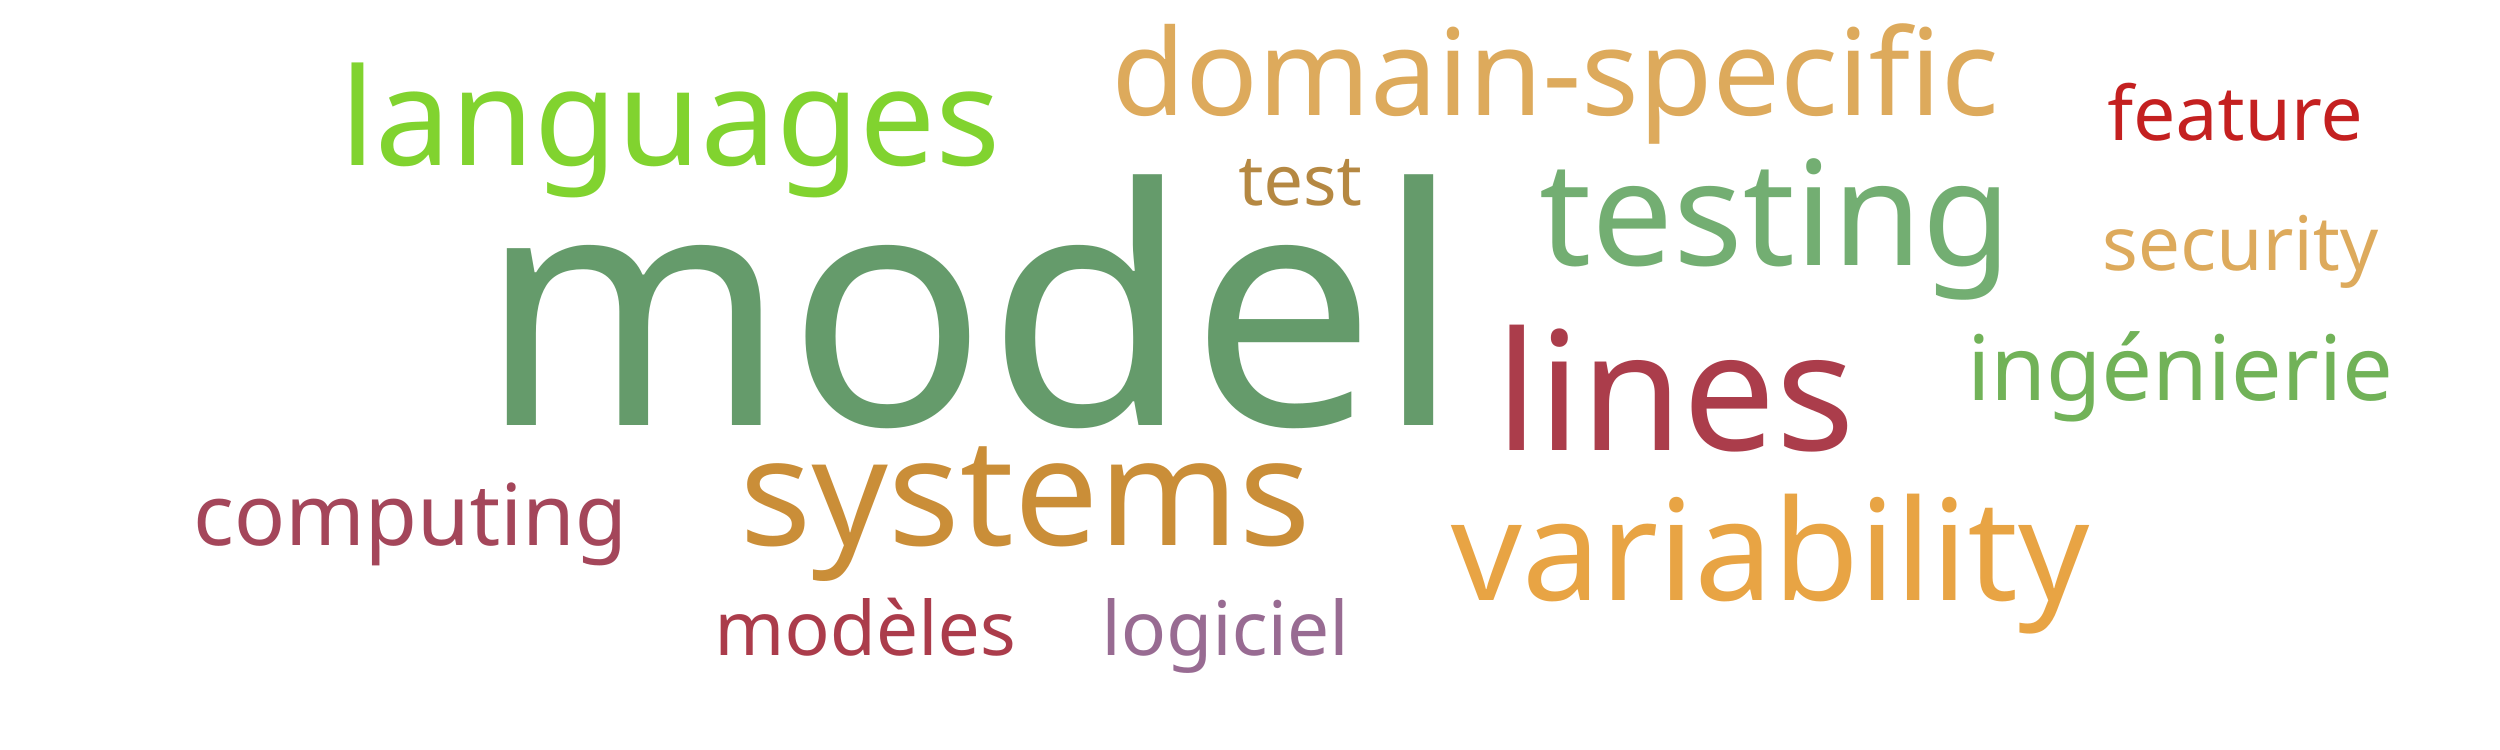
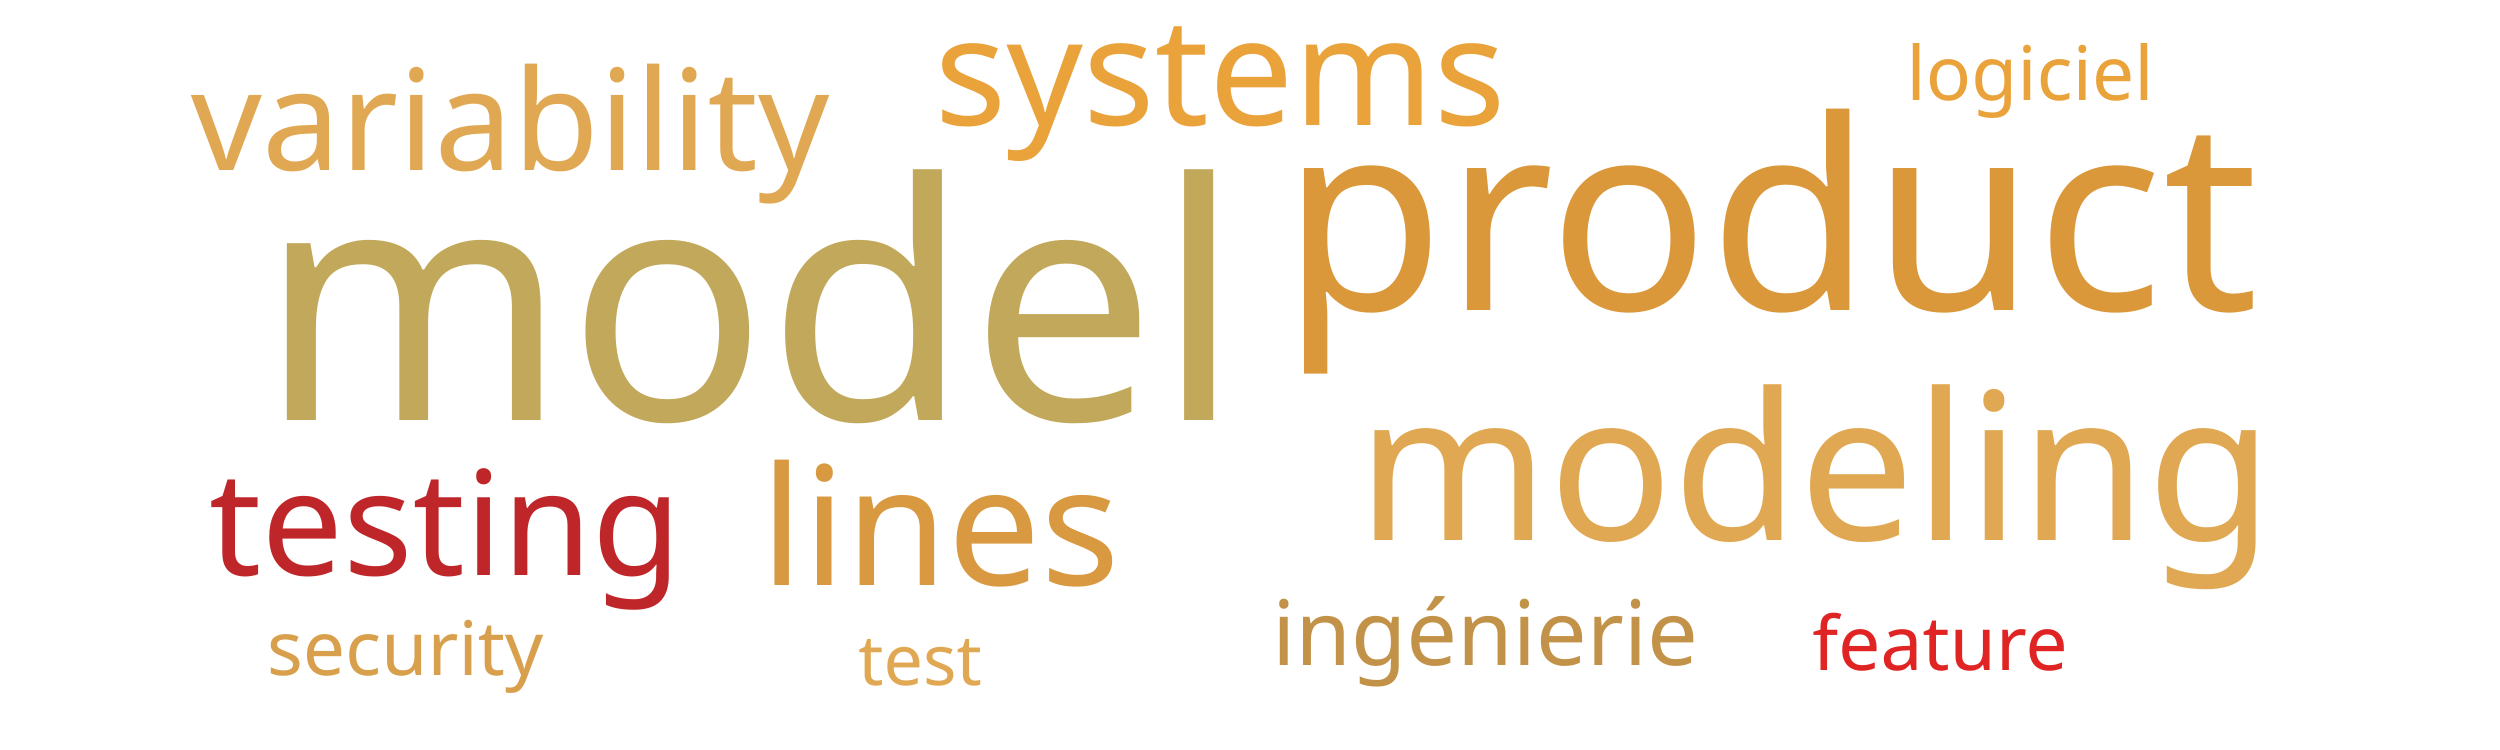
<svg xmlns="http://www.w3.org/2000/svg" width="500" height="150">
  <g transform="translate(250, 75)">
-     <text text-anchor="middle" style="font-family: Impact; font-size: 66px; fill: #659b6b" transform="translate(-56,10)rotate(0)">model</text>
-     <text text-anchor="middle" style="font-family: Impact; font-size: 33px; fill: #ab3d4b" transform="translate(85,15)rotate(0)">lines</text>
-     <text text-anchor="middle" style="font-family: Impact; font-size: 30px; fill: #ca8e38" transform="translate(-45,34)rotate(0)">systems</text>
-     <text text-anchor="middle" style="font-family: Impact; font-size: 29px; fill: #73ae72" transform="translate(105,-22)rotate(0)">testing</text>
-     <text text-anchor="middle" style="font-family: Impact; font-size: 28px; fill: #e8a444" transform="translate(104,45)rotate(0)">variability</text>
-     <text text-anchor="middle" style="font-family: Impact; font-size: 27px; fill: #81d32f" transform="translate(-116,-42)rotate(0)">languages</text>
-     <text text-anchor="middle" style="font-family: Impact; font-size: 24px; fill: #ddaa5c" transform="translate(61,-52)rotate(0)">domain-specific</text>
-     <text text-anchor="middle" style="font-family: Impact; font-size: 18px; fill: #71b258" transform="translate(186,5)rotate(0)">ingénierie</text>
-     <text text-anchor="middle" style="font-family: Impact; font-size: 17px; fill: #a4465a" transform="translate(-168,34)rotate(0)">computing</text>
-     <text text-anchor="middle" style="font-family: Impact; font-size: 15px; fill: #ddaa5c" transform="translate(198,-21)rotate(0)">security</text>
-     <text text-anchor="middle" style="font-family: Impact; font-size: 15px; fill: #986b92" transform="translate(-5,56)rotate(0)">logiciel</text>
-     <text text-anchor="middle" style="font-family: Impact; font-size: 15px; fill: #c42020" transform="translate(197,-47)rotate(0)">feature</text>
-     <text text-anchor="middle" style="font-family: Impact; font-size: 15px; fill: #ab3c4b" transform="translate(-77,56)rotate(0)">modèles</text>
-     <text text-anchor="middle" style="font-family: Impact; font-size: 14px; fill: #b58842" transform="translate(10,-34)rotate(0)">test</text>
+     <text text-anchor="middle" style="font-family: Impact; font-size: 66px; fill: #c1a85a" transform="translate(-100,9)rotate(0)">model</text>
+     <text text-anchor="middle" style="font-family: Impact; font-size: 53px; fill: #da983a" transform="translate(104,-13)rotate(0)">product</text>
+     <text text-anchor="middle" style="font-family: Impact; font-size: 41px; fill: #e0a852" transform="translate(113,33)rotate(0)">modeling</text>
+     <text text-anchor="middle" style="font-family: Impact; font-size: 33px; fill: #d89940" transform="translate(-62,42)rotate(0)">lines</text>
+     <text text-anchor="middle" style="font-family: Impact; font-size: 30px; fill: #eaa23b" transform="translate(-6,-50)rotate(0)">systems</text>
+     <text text-anchor="middle" style="font-family: Impact; font-size: 29px; fill: #bf262a" transform="translate(-161,40)rotate(0)">testing</text>
+     <text text-anchor="middle" style="font-family: Impact; font-size: 28px; fill: #e1a853" transform="translate(-148,-41)rotate(0)">variability</text>
+     <text text-anchor="middle" style="font-family: Impact; font-size: 18px; fill: #c39249" transform="translate(47,58)rotate(0)">ingénierie</text>
+     <text text-anchor="middle" style="font-family: Impact; font-size: 15px; fill: #d8a04c" transform="translate(-169,60)rotate(0)">security</text>
+     <text text-anchor="middle" style="font-family: Impact; font-size: 15px; fill: #eaa23b" transform="translate(156,-55)rotate(0)">logiciel</text>
+     <text text-anchor="middle" style="font-family: Impact; font-size: 15px; fill: #e02424" transform="translate(138,59)rotate(0)">feature</text>
+     <text text-anchor="middle" style="font-family: Impact; font-size: 14px; fill: #e1a853" transform="translate(-66,62)rotate(0)">test</text>
  </g>
</svg>
